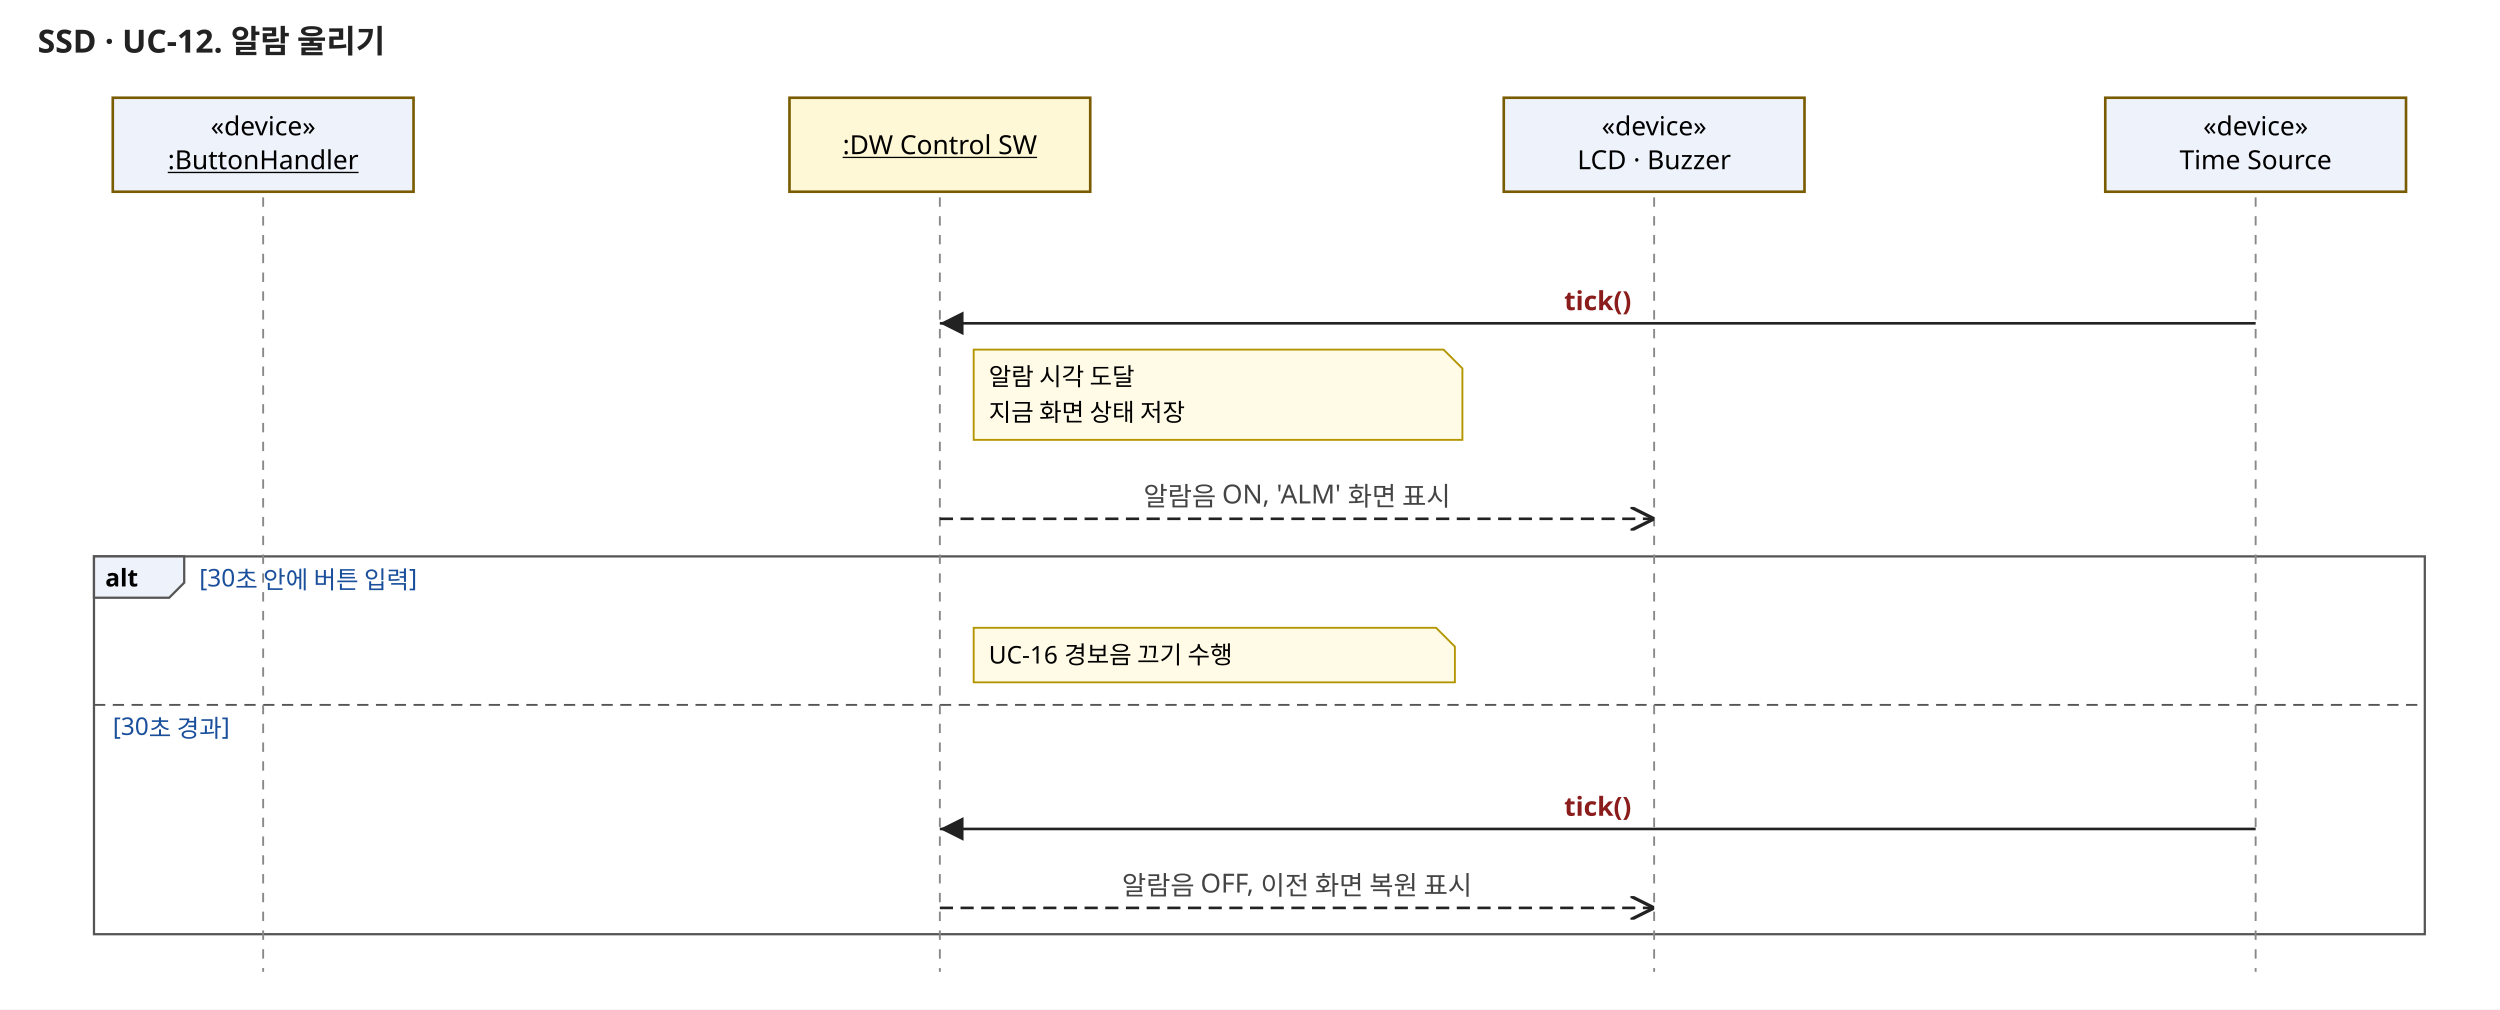
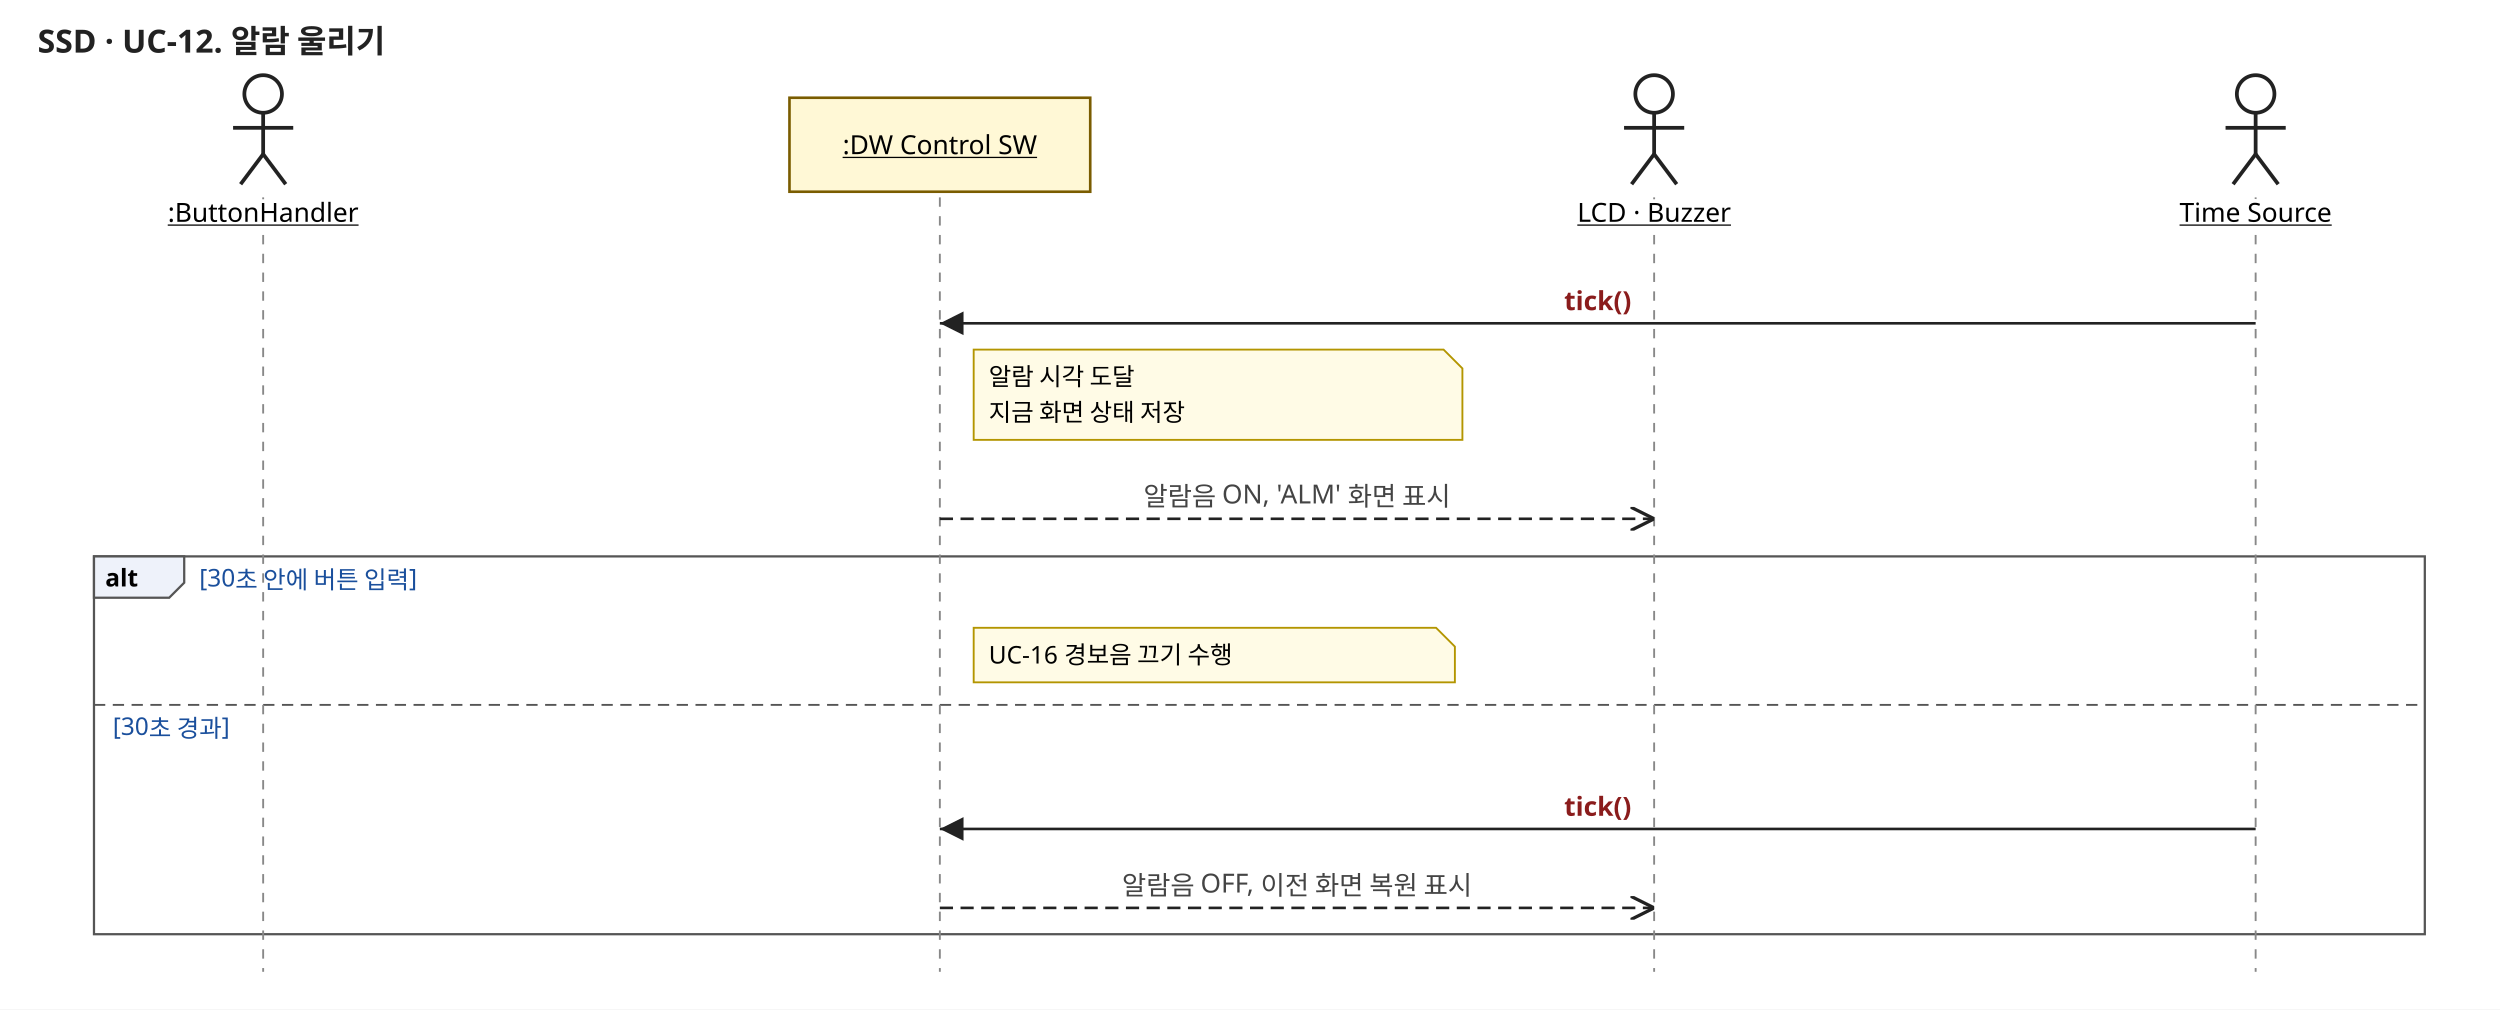
<svg xmlns="http://www.w3.org/2000/svg" width="1330" height="537" viewBox="0 0 1330 537" font-family="Malgun Gothic, Apple SD Gothic Neo, Noto Sans KR, WenQuanYi Zen Hei, sans-serif">
  <defs>
    <marker id="fill" viewBox="0 0 10 10" refX="10" refY="5" markerWidth="9" markerHeight="9" orient="auto">
      <path d="M0,0 L10,5 L0,10 z" fill="#222" />
    </marker>
    <marker id="open" viewBox="0 0 10 10" refX="10" refY="5" markerWidth="9" markerHeight="9" orient="auto">
      <path d="M0,0 L10,5 L0,10" fill="none" stroke="#222" stroke-width="1.4" />
    </marker>
  </defs>
  <rect width="1330" height="537" fill="#fff" />
  <text x="20" y="28" font-size="17" font-weight="bold" fill="#222">SSD · UC-12. 알람 울리기</text>
  <rect x="50" y="296" width="1240" height="201" fill="none" stroke="#555" stroke-width="1.2" />
  <path d="M50,296 h48 v14 l-8,8 h-40 z" fill="#eef2fa" stroke="#555" stroke-width="1.2" />
  <text x="56" y="312" font-size="13" font-weight="bold">alt</text>
  <text x="106" y="312" font-size="13" fill="#1a4f9c">[30초 안에 버튼 입력]</text>
  <line x1="50" y1="375" x2="1290" y2="375" stroke="#555" stroke-dasharray="6 4" />
  <text x="60" y="391" font-size="13" fill="#1a4f9c">[30초 경과]</text>
  <line x1="140" y1="105" x2="140" y2="517" stroke="#888" stroke-dasharray="5 5" />
-   <rect x="60" y="52" width="160" height="50" fill="#eef2fa" stroke="#7a5c00" stroke-width="1.4" />
-   <text x="140" y="72" text-anchor="middle" font-size="14">«device»</text>
-   <text x="140" y="90" text-anchor="middle" font-size="14" text-decoration="underline">:ButtonHandler</text>
+   <g stroke="#222" stroke-width="2" fill="none">
+     <circle cx="140" cy="50" r="10" />
+     <line x1="140" y1="60" x2="140" y2="82" />
+     <line x1="124" y1="68" x2="156" y2="68" />
+     <line x1="140" y1="82" x2="128" y2="98" />
+     <line x1="140" y1="82" x2="152" y2="98" />
+   </g>
+   <text x="140" y="118" text-anchor="middle" font-size="14" text-decoration="underline" stroke="#fff" stroke-width="4" paint-order="stroke">:ButtonHandler</text>
  <line x1="500" y1="105" x2="500" y2="517" stroke="#888" stroke-dasharray="5 5" />
  <rect x="420" y="52" width="160" height="50" fill="#fff8d6" stroke="#7a5c00" stroke-width="1.4" />
  <text x="500" y="82" text-anchor="middle" font-size="14" text-decoration="underline">:DW Control SW</text>
  <line x1="880" y1="105" x2="880" y2="517" stroke="#888" stroke-dasharray="5 5" />
-   <rect x="800" y="52" width="160" height="50" fill="#eef2fa" stroke="#7a5c00" stroke-width="1.4" />
-   <text x="880" y="72" text-anchor="middle" font-size="14">«device»</text>
-   <text x="880" y="90" text-anchor="middle" font-size="14">LCD · Buzzer</text>
+   <g stroke="#222" stroke-width="2" fill="none">
+     <circle cx="880" cy="50" r="10" />
+     <line x1="880" y1="60" x2="880" y2="82" />
+     <line x1="864" y1="68" x2="896" y2="68" />
+     <line x1="880" y1="82" x2="868" y2="98" />
+     <line x1="880" y1="82" x2="892" y2="98" />
+   </g>
+   <text x="880" y="118" text-anchor="middle" font-size="14" text-decoration="underline" stroke="#fff" stroke-width="4" paint-order="stroke">LCD · Buzzer</text>
  <line x1="1200" y1="105" x2="1200" y2="517" stroke="#888" stroke-dasharray="5 5" />
-   <rect x="1120" y="52" width="160" height="50" fill="#eef2fa" stroke="#7a5c00" stroke-width="1.4" />
-   <text x="1200" y="72" text-anchor="middle" font-size="14">«device»</text>
-   <text x="1200" y="90" text-anchor="middle" font-size="14">Time Source</text>
+   <g stroke="#222" stroke-width="2" fill="none">
+     <circle cx="1200" cy="50" r="10" />
+     <line x1="1200" y1="60" x2="1200" y2="82" />
+     <line x1="1184" y1="68" x2="1216" y2="68" />
+     <line x1="1200" y1="82" x2="1188" y2="98" />
+     <line x1="1200" y1="82" x2="1212" y2="98" />
+   </g>
+   <text x="1200" y="118" text-anchor="middle" font-size="14" text-decoration="underline" stroke="#fff" stroke-width="4" paint-order="stroke">Time Source</text>
  <line x1="1200" y1="172" x2="500" y2="172" stroke="#222" stroke-width="1.4" marker-end="url(#fill)" />
  <text x="850.0" y="165" text-anchor="middle" font-size="14" font-weight="bold" fill="#8a1c1c">tick()</text>
  <path d="M518,186 h250 l10,10 v38 h-260 z" fill="#fffbe6" stroke="#b39500" />
  <text x="526" y="205" font-size="13">알람 시각 도달</text>
  <text x="526" y="224" font-size="13">지금 화면 상태 저장</text>
  <line x1="500" y1="276" x2="880" y2="276" stroke="#222" stroke-width="1.4" stroke-dasharray="7 4" marker-end="url(#open)" />
  <text x="690.0" y="269" text-anchor="middle" font-size="14" font-weight="normal" fill="#444">알람음 ON, 'ALM' 화면 표시</text>
  <path d="M518,334 h246 l10,10 v19 h-256 z" fill="#fffbe6" stroke="#b39500" />
  <text x="526" y="353" font-size="13">UC-16 경보음 끄기 수행</text>
  <line x1="1200" y1="441" x2="500" y2="441" stroke="#222" stroke-width="1.4" marker-end="url(#fill)" />
  <text x="850.0" y="434" text-anchor="middle" font-size="14" font-weight="bold" fill="#8a1c1c">tick()</text>
  <line x1="500" y1="483" x2="880" y2="483" stroke="#222" stroke-width="1.4" stroke-dasharray="7 4" marker-end="url(#open)" />
  <text x="690.0" y="476" text-anchor="middle" font-size="14" font-weight="normal" fill="#444">알람음 OFF, 이전 화면 복원 표시</text>
</svg>
